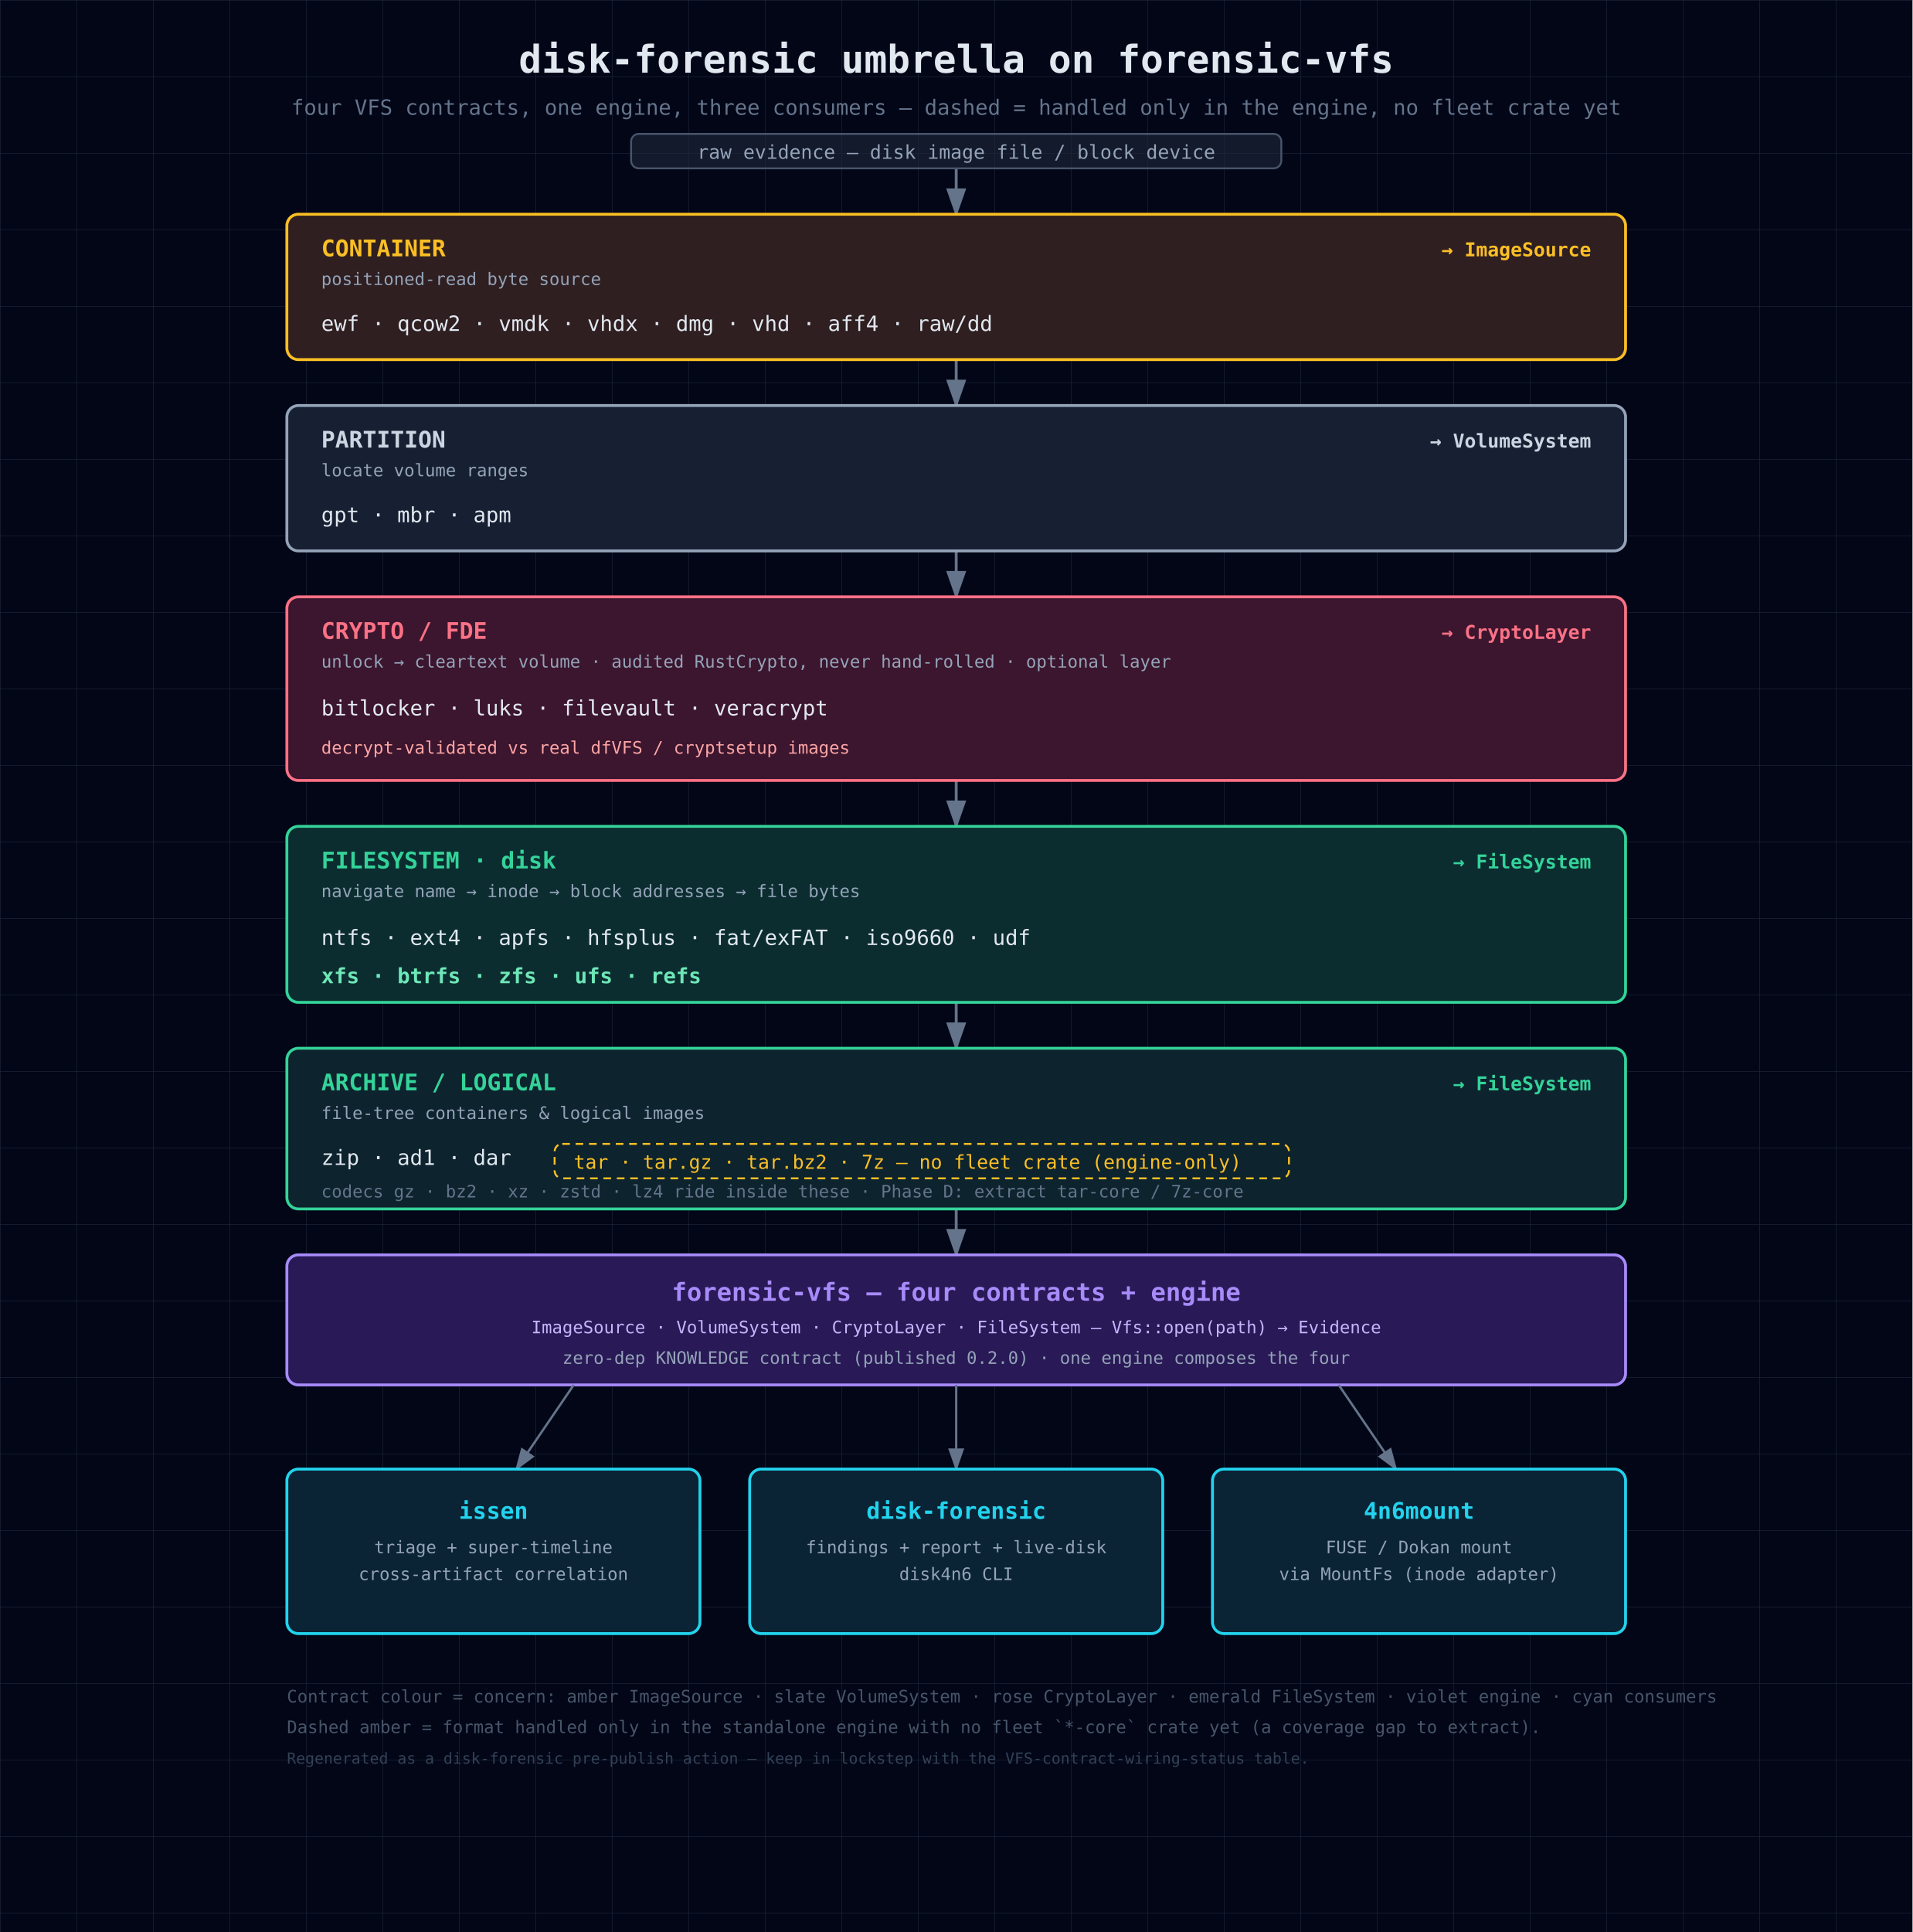
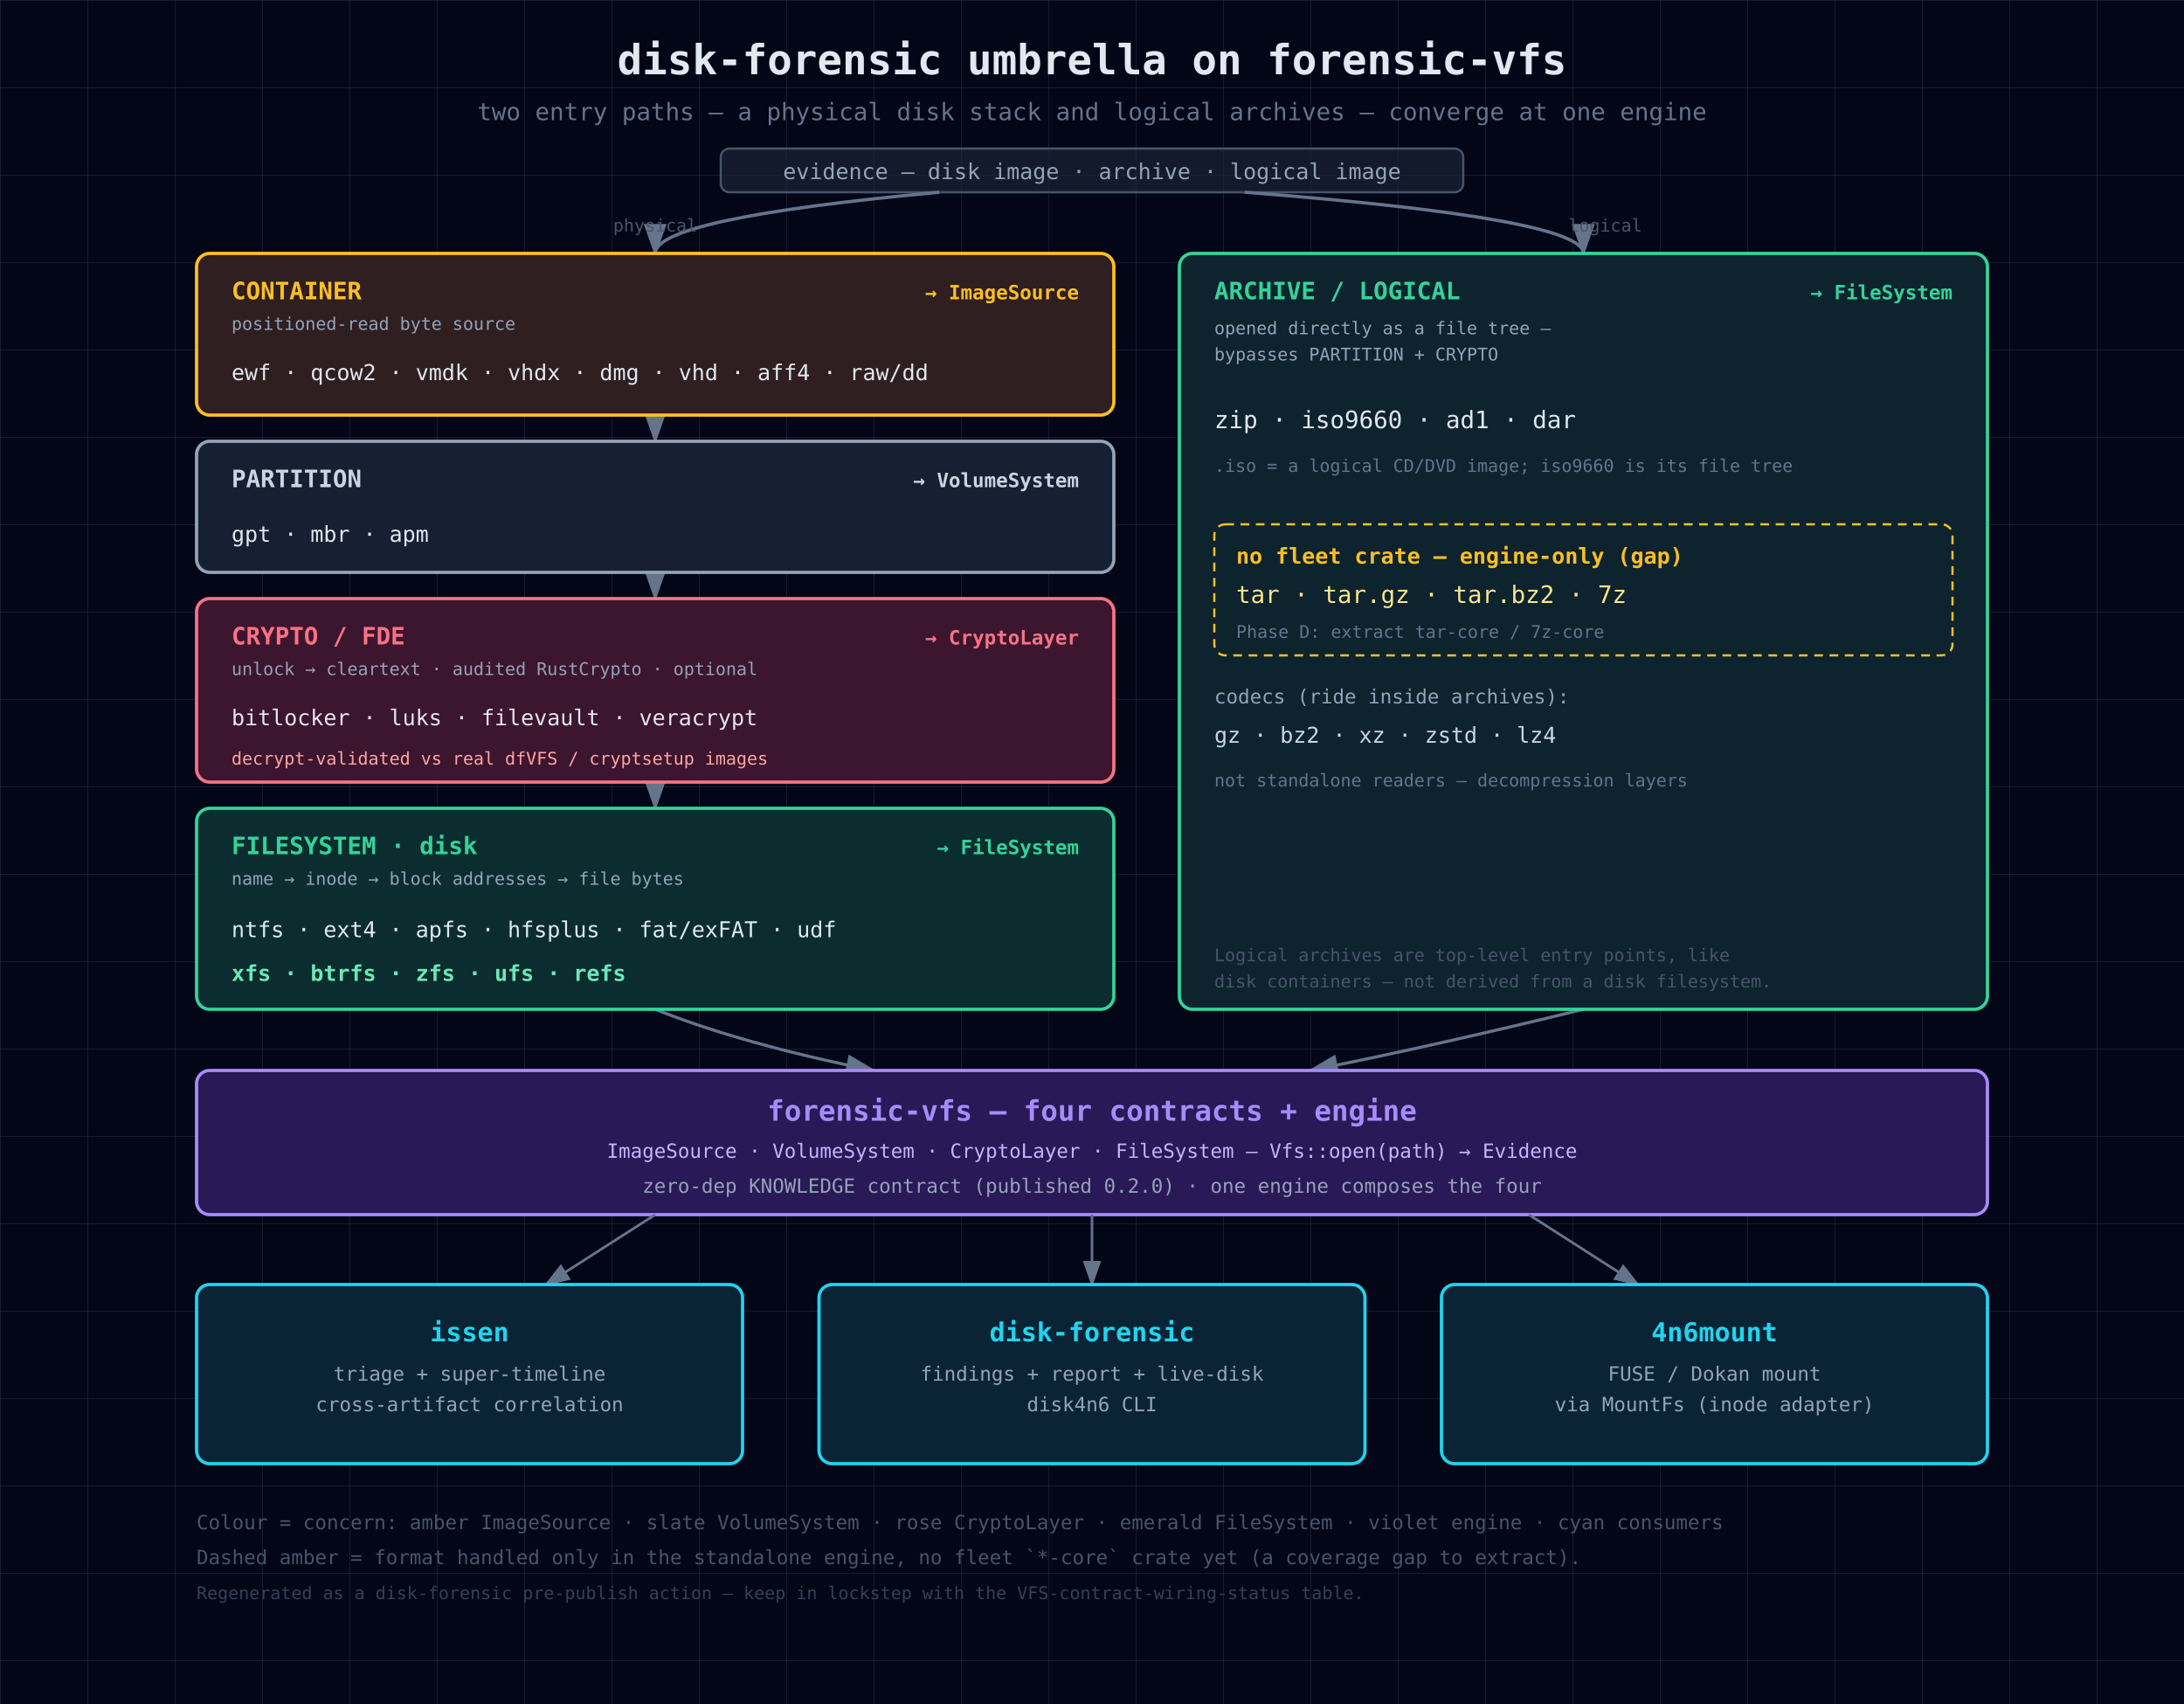
- <svg xmlns="http://www.w3.org/2000/svg" viewBox="0 0 1000 1010" font-family="'JetBrains Mono', ui-monospace, SFMono-Regular, monospace">
+ <svg xmlns="http://www.w3.org/2000/svg" viewBox="0 0 1000 780" font-family="'JetBrains Mono', ui-monospace, SFMono-Regular, monospace">
  <defs>
    <pattern id="grid" width="40" height="40" patternUnits="userSpaceOnUse">
      <path d="M 40 0 L 0 0 0 40" fill="none" stroke="#1e293b" stroke-width="0.5" />
    </pattern>
    <marker id="arrow" markerWidth="10" markerHeight="7" refX="9" refY="3.5" orient="auto">
      <polygon points="0 0, 10 3.5, 0 7" fill="#64748b" />
    </marker>
  </defs>
-   <rect width="1000" height="1010" fill="#020617" />
-   <rect width="1000" height="1010" fill="url(#grid)" />
-   <text x="500" y="38" fill="#e2e8f0" font-size="20" font-weight="700" text-anchor="middle">disk-forensic umbrella on forensic-vfs</text>
-   <text x="500" y="60" fill="#64748b" font-size="11" text-anchor="middle">four VFS contracts, one engine, three consumers — dashed = handled only in the engine, no fleet crate yet</text>
+   <rect width="1000" height="780" fill="#020617" />
+   <rect width="1000" height="780" fill="url(#grid)" />
+   <text x="500" y="34" fill="#e2e8f0" font-size="19" font-weight="700" text-anchor="middle">disk-forensic umbrella on forensic-vfs</text>
+   <text x="500" y="55" fill="#64748b" font-size="11" text-anchor="middle">two entry paths — a physical disk stack and logical archives — converge at one engine</text>
+   <rect x="330" y="68" width="340" height="20" rx="4" fill="rgba(30,41,59,0.6)" stroke="#475569" stroke-width="1" />
+   <text x="500" y="82" fill="#94a3b8" font-size="10" text-anchor="middle">evidence — disk image · archive · logical image</text>
  <g stroke="#64748b" stroke-width="1.5" marker-end="url(#arrow)">
-     <line x1="500" y1="88" x2="500" y2="112" />
-     <line x1="500" y1="188" x2="500" y2="212" />
-     <line x1="500" y1="288" x2="500" y2="312" />
-     <line x1="500" y1="408" x2="500" y2="432" />
-     <line x1="500" y1="524" x2="500" y2="548" />
-     <line x1="500" y1="632" x2="500" y2="656" />
+     <path d="M 430 88 Q 300 100 300 116" fill="none" />
+     <path d="M 570 88 Q 725 100 725 116" fill="none" />
  </g>
-   <rect x="330" y="70" width="340" height="18" rx="4" fill="rgba(30,41,59,0.6)" stroke="#475569" stroke-width="1" />
-   <text x="500" y="83" fill="#94a3b8" font-size="10" text-anchor="middle">raw evidence — disk image file / block device</text>
-   <rect x="150" y="112" width="700" height="76" rx="6" fill="#0f172a" />
-   <rect x="150" y="112" width="700" height="76" rx="6" fill="rgba(120,53,15,0.30)" stroke="#fbbf24" stroke-width="1.5" />
-   <text x="168" y="134" fill="#fbbf24" font-size="12" font-weight="700">CONTAINER</text>
-   <text x="832" y="134" fill="#fbbf24" font-size="10" font-weight="700" text-anchor="end">→ ImageSource</text>
-   <text x="168" y="149" fill="#94a3b8" font-size="9">positioned-read byte source</text>
-   <text x="168" y="173" fill="#e2e8f0" font-size="11">ewf · qcow2 · vmdk · vhdx · dmg · vhd · aff4 · raw/dd</text>
-   <rect x="150" y="212" width="700" height="76" rx="6" fill="#0f172a" />
-   <rect x="150" y="212" width="700" height="76" rx="6" fill="rgba(30,41,59,0.55)" stroke="#94a3b8" stroke-width="1.5" />
-   <text x="168" y="234" fill="#cbd5e1" font-size="12" font-weight="700">PARTITION</text>
-   <text x="832" y="234" fill="#cbd5e1" font-size="10" font-weight="700" text-anchor="end">→ VolumeSystem</text>
-   <text x="168" y="249" fill="#94a3b8" font-size="9">locate volume ranges</text>
-   <text x="168" y="273" fill="#e2e8f0" font-size="11">gpt · mbr · apm</text>
-   <rect x="150" y="312" width="700" height="96" rx="6" fill="#0f172a" />
-   <rect x="150" y="312" width="700" height="96" rx="6" fill="rgba(136,19,55,0.38)" stroke="#fb7185" stroke-width="1.5" />
-   <text x="168" y="334" fill="#fb7185" font-size="12" font-weight="700">CRYPTO / FDE</text>
-   <text x="832" y="334" fill="#fb7185" font-size="10" font-weight="700" text-anchor="end">→ CryptoLayer</text>
-   <text x="168" y="349" fill="#94a3b8" font-size="9">unlock → cleartext volume · audited RustCrypto, never hand-rolled · optional layer</text>
-   <text x="168" y="374" fill="#e2e8f0" font-size="11">bitlocker · luks · filevault · veracrypt</text>
-   <text x="168" y="394" fill="#fca5a5" font-size="9">decrypt-validated vs real dfVFS / cryptsetup images</text>
-   <rect x="150" y="432" width="700" height="92" rx="6" fill="#0f172a" />
-   <rect x="150" y="432" width="700" height="92" rx="6" fill="rgba(6,78,59,0.40)" stroke="#34d399" stroke-width="1.5" />
-   <text x="168" y="454" fill="#34d399" font-size="12" font-weight="700">FILESYSTEM · disk</text>
-   <text x="832" y="454" fill="#34d399" font-size="10" font-weight="700" text-anchor="end">→ FileSystem</text>
-   <text x="168" y="469" fill="#94a3b8" font-size="9">navigate name → inode → block addresses → file bytes</text>
-   <text x="168" y="494" fill="#e2e8f0" font-size="11">ntfs · ext4 · apfs · hfsplus · fat/exFAT · iso9660 · udf</text>
-   <text x="168" y="514" fill="#6ee7b7" font-size="11" font-weight="600">xfs · btrfs · zfs · ufs · refs</text>
-   <rect x="150" y="548" width="700" height="84" rx="6" fill="#0f172a" />
-   <rect x="150" y="548" width="700" height="84" rx="6" fill="rgba(6,78,59,0.22)" stroke="#34d399" stroke-width="1.5" />
-   <text x="168" y="570" fill="#34d399" font-size="12" font-weight="700">ARCHIVE / LOGICAL</text>
-   <text x="832" y="570" fill="#34d399" font-size="10" font-weight="700" text-anchor="end">→ FileSystem</text>
-   <text x="168" y="585" fill="#94a3b8" font-size="9">file-tree containers &amp; logical images</text>
-   <text x="168" y="609" fill="#e2e8f0" font-size="11">zip · ad1 · dar</text>
-   <rect x="290" y="598" width="384" height="18" rx="4" fill="none" stroke="#fbbf24" stroke-width="1" stroke-dasharray="4,3" />
-   <text x="300" y="611" fill="#fbbf24" font-size="10">tar · tar.gz · tar.bz2 · 7z — no fleet crate (engine-only)</text>
-   <text x="168" y="626" fill="#64748b" font-size="9">codecs gz · bz2 · xz · zstd · lz4 ride inside these · Phase D: extract tar-core / 7z-core</text>
-   <rect x="150" y="656" width="700" height="68" rx="6" fill="#0f172a" />
-   <rect x="150" y="656" width="700" height="68" rx="6" fill="rgba(76,29,149,0.42)" stroke="#a78bfa" stroke-width="1.5" />
-   <text x="500" y="680" fill="#a78bfa" font-size="13" font-weight="700" text-anchor="middle">forensic-vfs — four contracts + engine</text>
-   <text x="500" y="697" fill="#c4b5fd" font-size="9" text-anchor="middle">ImageSource · VolumeSystem · CryptoLayer · FileSystem   —   Vfs::open(path) → Evidence</text>
-   <text x="500" y="713" fill="#94a3b8" font-size="9" text-anchor="middle">zero-dep KNOWLEDGE contract (published 0.2.0) · one engine composes the four</text>
+   <text x="300" y="106" fill="#475569" font-size="8" text-anchor="middle">physical</text>
+   <text x="735" y="106" fill="#475569" font-size="8" text-anchor="middle">logical</text>
+   <g stroke="#64748b" stroke-width="1.3" marker-end="url(#arrow)">
+     <line x1="300" y1="190" x2="300" y2="202" />
+     <line x1="300" y1="262" x2="300" y2="274" />
+     <line x1="300" y1="358" x2="300" y2="370" />
+   </g>
+   <g stroke="#64748b" stroke-width="1.4" marker-end="url(#arrow)">
+     <path d="M 300 462 Q 340 478 400 490" fill="none" />
+     <path d="M 725 462 Q 660 478 600 490" fill="none" />
+   </g>
+   <rect x="90" y="116" width="420" height="74" rx="6" fill="#0f172a" />
+   <rect x="90" y="116" width="420" height="74" rx="6" fill="rgba(120,53,15,0.30)" stroke="#fbbf24" stroke-width="1.5" />
+   <text x="106" y="137" fill="#fbbf24" font-size="11" font-weight="700">CONTAINER</text>
+   <text x="494" y="137" fill="#fbbf24" font-size="9" font-weight="700" text-anchor="end">→ ImageSource</text>
+   <text x="106" y="151" fill="#94a3b8" font-size="8">positioned-read byte source</text>
+   <text x="106" y="174" fill="#e2e8f0" font-size="10">ewf · qcow2 · vmdk · vhdx · dmg · vhd · aff4 · raw/dd</text>
+   <rect x="90" y="202" width="420" height="60" rx="6" fill="#0f172a" />
+   <rect x="90" y="202" width="420" height="60" rx="6" fill="rgba(30,41,59,0.55)" stroke="#94a3b8" stroke-width="1.5" />
+   <text x="106" y="223" fill="#cbd5e1" font-size="11" font-weight="700">PARTITION</text>
+   <text x="494" y="223" fill="#cbd5e1" font-size="9" font-weight="700" text-anchor="end">→ VolumeSystem</text>
+   <text x="106" y="248" fill="#e2e8f0" font-size="10">gpt · mbr · apm</text>
+   <rect x="90" y="274" width="420" height="84" rx="6" fill="#0f172a" />
+   <rect x="90" y="274" width="420" height="84" rx="6" fill="rgba(136,19,55,0.38)" stroke="#fb7185" stroke-width="1.5" />
+   <text x="106" y="295" fill="#fb7185" font-size="11" font-weight="700">CRYPTO / FDE</text>
+   <text x="494" y="295" fill="#fb7185" font-size="9" font-weight="700" text-anchor="end">→ CryptoLayer</text>
+   <text x="106" y="309" fill="#94a3b8" font-size="8">unlock → cleartext · audited RustCrypto · optional</text>
+   <text x="106" y="332" fill="#e2e8f0" font-size="10">bitlocker · luks · filevault · veracrypt</text>
+   <text x="106" y="350" fill="#fca5a5" font-size="8">decrypt-validated vs real dfVFS / cryptsetup images</text>
+   <rect x="90" y="370" width="420" height="92" rx="6" fill="#0f172a" />
+   <rect x="90" y="370" width="420" height="92" rx="6" fill="rgba(6,78,59,0.40)" stroke="#34d399" stroke-width="1.5" />
+   <text x="106" y="391" fill="#34d399" font-size="11" font-weight="700">FILESYSTEM · disk</text>
+   <text x="494" y="391" fill="#34d399" font-size="9" font-weight="700" text-anchor="end">→ FileSystem</text>
+   <text x="106" y="405" fill="#94a3b8" font-size="8">name → inode → block addresses → file bytes</text>
+   <text x="106" y="429" fill="#e2e8f0" font-size="10">ntfs · ext4 · apfs · hfsplus · fat/exFAT · udf</text>
+   <text x="106" y="449" fill="#6ee7b7" font-size="10" font-weight="600">xfs · btrfs · zfs · ufs · refs</text>
+   <rect x="540" y="116" width="370" height="346" rx="6" fill="#0f172a" />
+   <rect x="540" y="116" width="370" height="346" rx="6" fill="rgba(6,78,59,0.22)" stroke="#34d399" stroke-width="1.5" />
+   <text x="556" y="137" fill="#34d399" font-size="11" font-weight="700">ARCHIVE / LOGICAL</text>
+   <text x="894" y="137" fill="#34d399" font-size="9" font-weight="700" text-anchor="end">→ FileSystem</text>
+   <text x="556" y="153" fill="#94a3b8" font-size="8">opened directly as a file tree —</text>
+   <text x="556" y="165" fill="#94a3b8" font-size="8">bypasses PARTITION + CRYPTO</text>
+   <text x="556" y="196" fill="#e2e8f0" font-size="11">zip · iso9660 · ad1 · dar</text>
+   <text x="556" y="216" fill="#64748b" font-size="8">.iso = a logical CD/DVD image; iso9660 is its file tree</text>
+   <rect x="556" y="240" width="338" height="60" rx="5" fill="none" stroke="#fbbf24" stroke-width="1" stroke-dasharray="4,3" />
+   <text x="566" y="258" fill="#fbbf24" font-size="10" font-weight="700">no fleet crate — engine-only (gap)</text>
+   <text x="566" y="276" fill="#fde68a" font-size="11">tar · tar.gz · tar.bz2 · 7z</text>
+   <text x="566" y="292" fill="#64748b" font-size="8">Phase D: extract tar-core / 7z-core</text>
+   <text x="556" y="322" fill="#94a3b8" font-size="9">codecs (ride inside archives):</text>
+   <text x="556" y="340" fill="#cbd5e1" font-size="10">gz · bz2 · xz · zstd · lz4</text>
+   <text x="556" y="360" fill="#64748b" font-size="8">not standalone readers — decompression layers</text>
+   <text x="556" y="440" fill="#475569" font-size="8">Logical archives are top-level entry points, like</text>
+   <text x="556" y="452" fill="#475569" font-size="8">disk containers — not derived from a disk filesystem.</text>
+   <rect x="90" y="490" width="820" height="66" rx="6" fill="#0f172a" />
+   <rect x="90" y="490" width="820" height="66" rx="6" fill="rgba(76,29,149,0.42)" stroke="#a78bfa" stroke-width="1.5" />
+   <text x="500" y="513" fill="#a78bfa" font-size="13" font-weight="700" text-anchor="middle">forensic-vfs — four contracts + engine</text>
+   <text x="500" y="530" fill="#c4b5fd" font-size="9" text-anchor="middle">ImageSource · VolumeSystem · CryptoLayer · FileSystem   —   Vfs::open(path) → Evidence</text>
+   <text x="500" y="546" fill="#94a3b8" font-size="9" text-anchor="middle">zero-dep KNOWLEDGE contract (published 0.2.0) · one engine composes the four</text>
  <g stroke="#64748b" stroke-width="1.2" marker-end="url(#arrow)">
-     <path d="M 300 724 L 270 768" fill="none" />
-     <line x1="500" y1="724" x2="500" y2="768" />
-     <path d="M 700 724 L 730 768" fill="none" />
+     <path d="M 300 556 L 250 588" fill="none" />
+     <line x1="500" y1="556" x2="500" y2="588" />
+     <path d="M 700 556 L 750 588" fill="none" />
  </g>
-   <rect x="150" y="768" width="216" height="86" rx="6" fill="#0f172a" />
-   <rect x="150" y="768" width="216" height="86" rx="6" fill="rgba(8,51,68,0.45)" stroke="#22d3ee" stroke-width="1.5" />
-   <text x="258" y="794" fill="#22d3ee" font-size="12" font-weight="700" text-anchor="middle">issen</text>
-   <text x="258" y="812" fill="#94a3b8" font-size="9" text-anchor="middle">triage + super-timeline</text>
-   <text x="258" y="826" fill="#94a3b8" font-size="9" text-anchor="middle">cross-artifact correlation</text>
-   <rect x="392" y="768" width="216" height="86" rx="6" fill="#0f172a" />
-   <rect x="392" y="768" width="216" height="86" rx="6" fill="rgba(8,51,68,0.45)" stroke="#22d3ee" stroke-width="1.5" />
-   <text x="500" y="794" fill="#22d3ee" font-size="12" font-weight="700" text-anchor="middle">disk-forensic</text>
-   <text x="500" y="812" fill="#94a3b8" font-size="9" text-anchor="middle">findings + report + live-disk</text>
-   <text x="500" y="826" fill="#94a3b8" font-size="9" text-anchor="middle">disk4n6 CLI</text>
-   <rect x="634" y="768" width="216" height="86" rx="6" fill="#0f172a" />
-   <rect x="634" y="768" width="216" height="86" rx="6" fill="rgba(8,51,68,0.45)" stroke="#22d3ee" stroke-width="1.5" />
-   <text x="742" y="794" fill="#22d3ee" font-size="12" font-weight="700" text-anchor="middle">4n6mount</text>
-   <text x="742" y="812" fill="#94a3b8" font-size="9" text-anchor="middle">FUSE / Dokan mount</text>
-   <text x="742" y="826" fill="#94a3b8" font-size="9" text-anchor="middle">via MountFs (inode adapter)</text>
-   <text x="150" y="890" fill="#475569" font-size="9">Contract colour = concern: amber ImageSource · slate VolumeSystem · rose CryptoLayer · emerald FileSystem · violet engine · cyan consumers</text>
-   <text x="150" y="906" fill="#475569" font-size="9">Dashed amber = format handled only in the standalone engine with no fleet `*-core` crate yet (a coverage gap to extract).</text>
-   <text x="150" y="922" fill="#334155" font-size="8">Regenerated as a disk-forensic pre-publish action — keep in lockstep with the VFS-contract-wiring-status table.</text>
+   <rect x="90" y="588" width="250" height="82" rx="6" fill="#0f172a" />
+   <rect x="90" y="588" width="250" height="82" rx="6" fill="rgba(8,51,68,0.45)" stroke="#22d3ee" stroke-width="1.5" />
+   <text x="215" y="614" fill="#22d3ee" font-size="12" font-weight="700" text-anchor="middle">issen</text>
+   <text x="215" y="632" fill="#94a3b8" font-size="9" text-anchor="middle">triage + super-timeline</text>
+   <text x="215" y="646" fill="#94a3b8" font-size="9" text-anchor="middle">cross-artifact correlation</text>
+   <rect x="375" y="588" width="250" height="82" rx="6" fill="#0f172a" />
+   <rect x="375" y="588" width="250" height="82" rx="6" fill="rgba(8,51,68,0.45)" stroke="#22d3ee" stroke-width="1.5" />
+   <text x="500" y="614" fill="#22d3ee" font-size="12" font-weight="700" text-anchor="middle">disk-forensic</text>
+   <text x="500" y="632" fill="#94a3b8" font-size="9" text-anchor="middle">findings + report + live-disk</text>
+   <text x="500" y="646" fill="#94a3b8" font-size="9" text-anchor="middle">disk4n6 CLI</text>
+   <rect x="660" y="588" width="250" height="82" rx="6" fill="#0f172a" />
+   <rect x="660" y="588" width="250" height="82" rx="6" fill="rgba(8,51,68,0.45)" stroke="#22d3ee" stroke-width="1.5" />
+   <text x="785" y="614" fill="#22d3ee" font-size="12" font-weight="700" text-anchor="middle">4n6mount</text>
+   <text x="785" y="632" fill="#94a3b8" font-size="9" text-anchor="middle">FUSE / Dokan mount</text>
+   <text x="785" y="646" fill="#94a3b8" font-size="9" text-anchor="middle">via MountFs (inode adapter)</text>
+   <text x="90" y="700" fill="#475569" font-size="9">Colour = concern: amber ImageSource · slate VolumeSystem · rose CryptoLayer · emerald FileSystem · violet engine · cyan consumers</text>
+   <text x="90" y="716" fill="#475569" font-size="9">Dashed amber = format handled only in the standalone engine, no fleet `*-core` crate yet (a coverage gap to extract).</text>
+   <text x="90" y="732" fill="#334155" font-size="8">Regenerated as a disk-forensic pre-publish action — keep in lockstep with the VFS-contract-wiring-status table.</text>
</svg>
